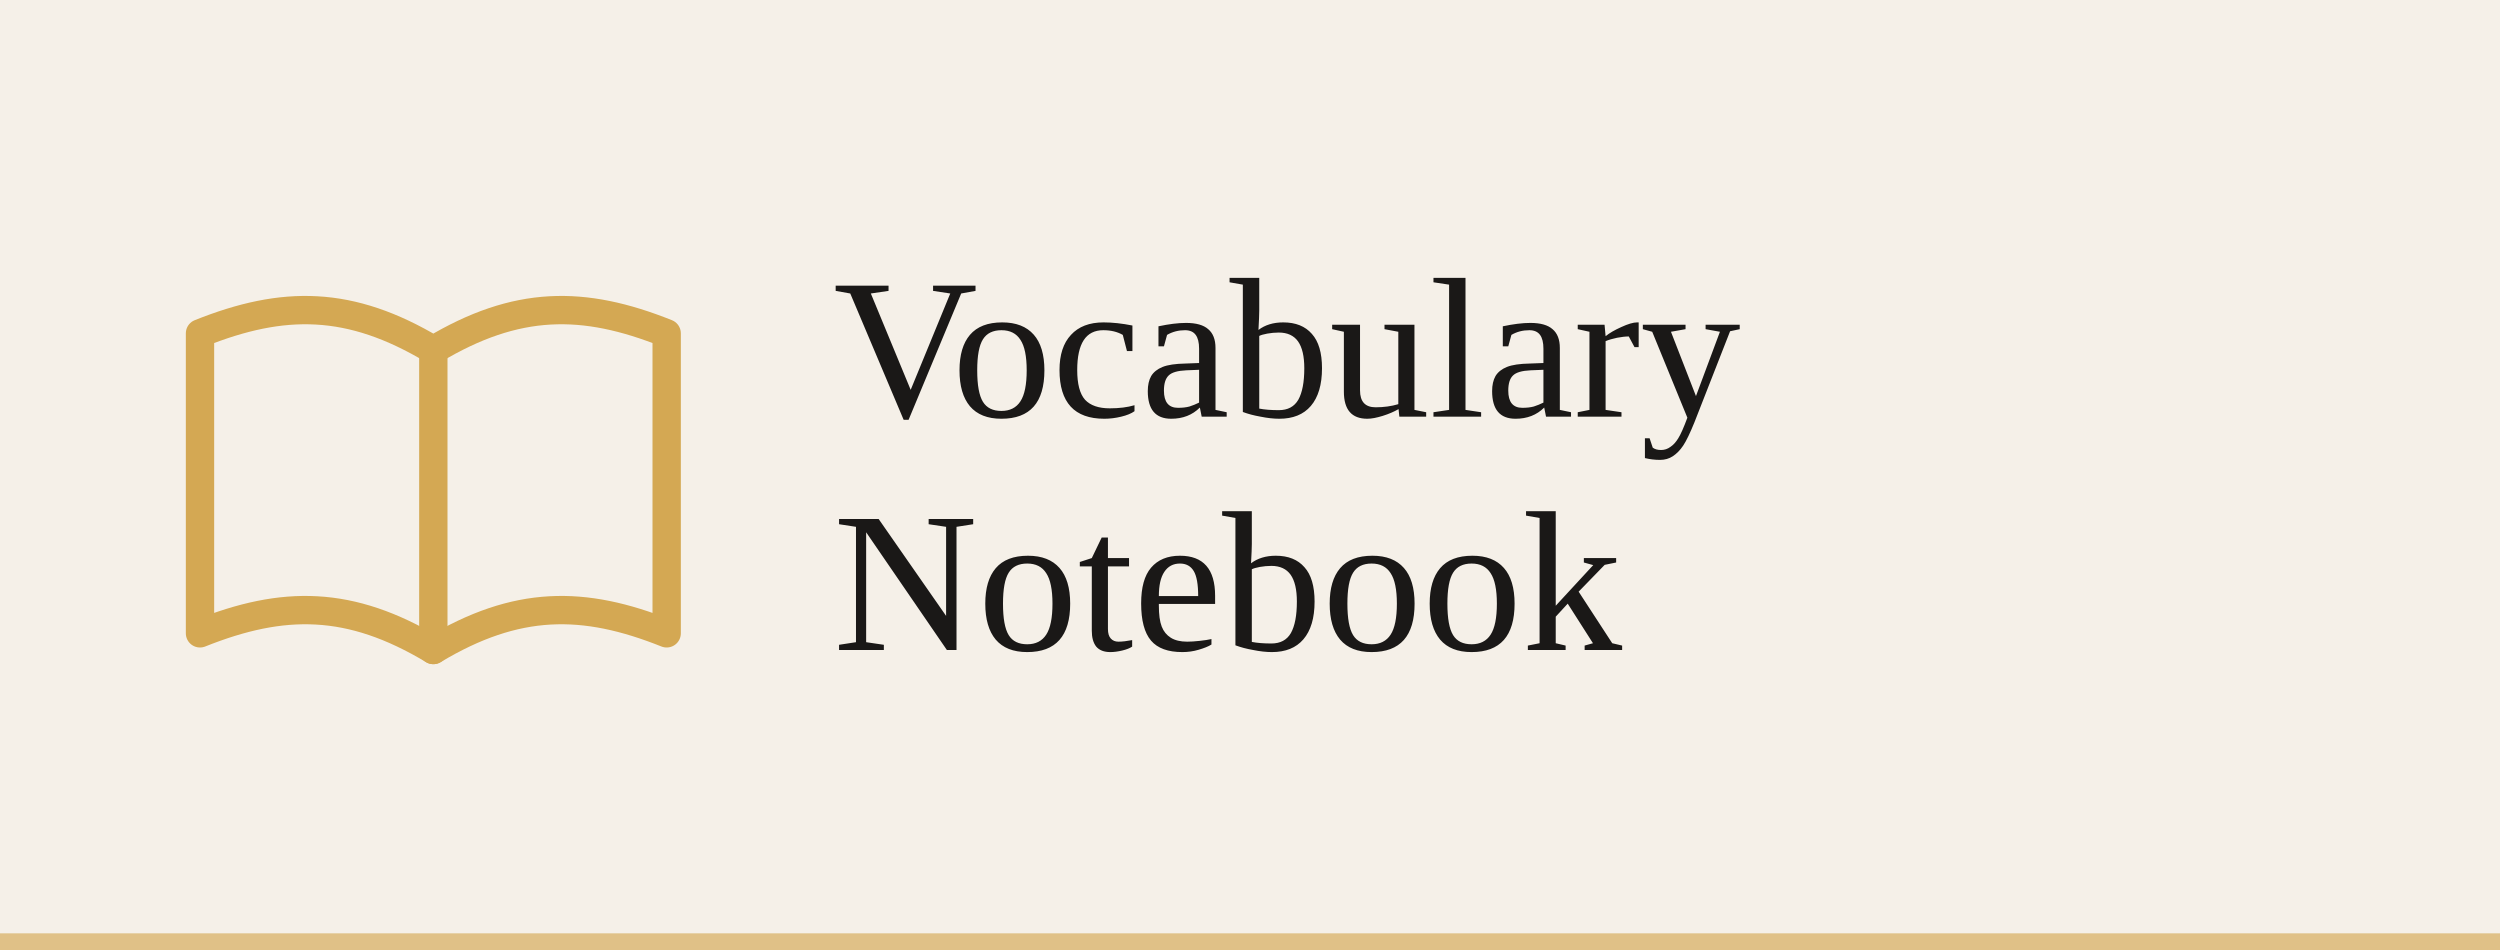
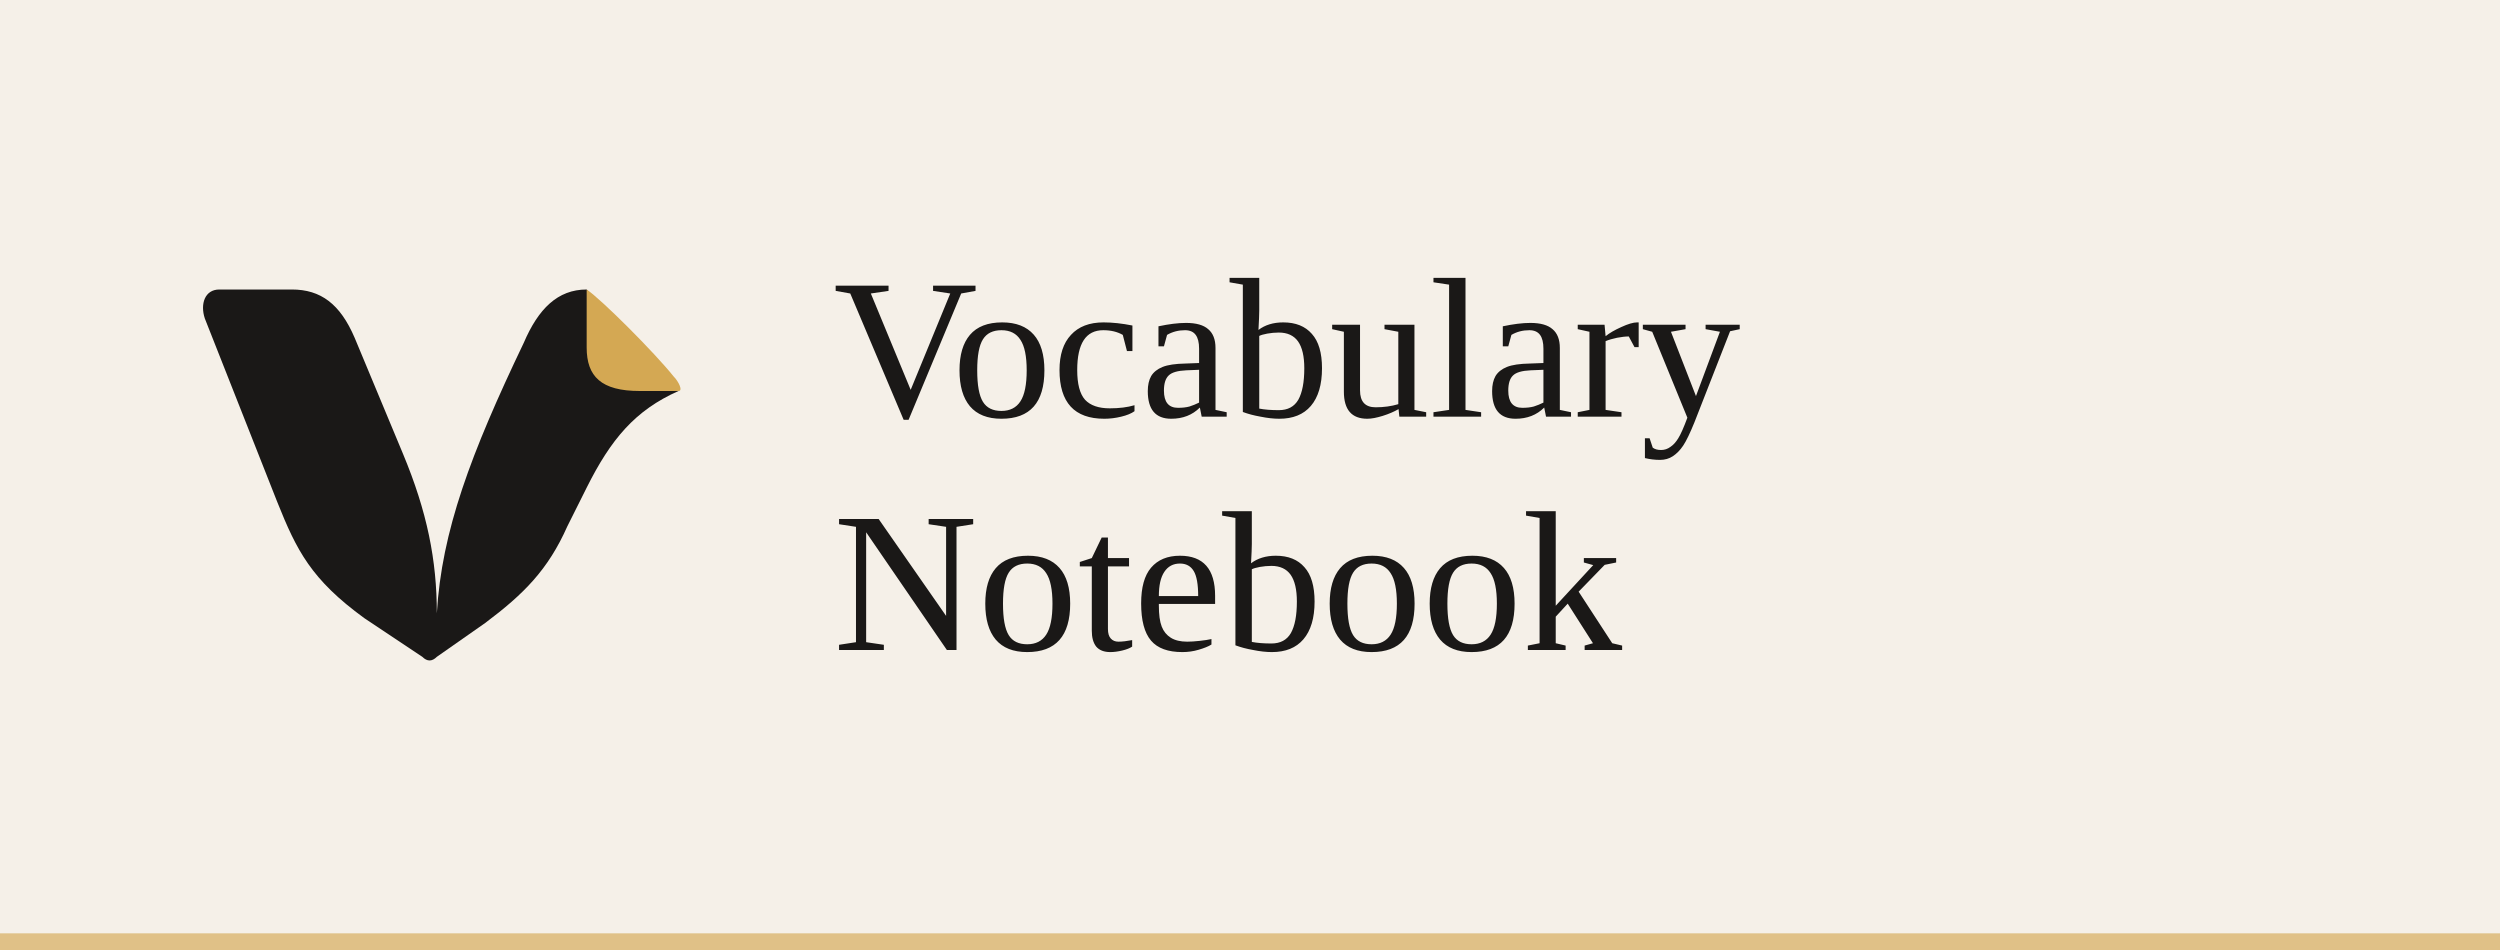
<svg xmlns="http://www.w3.org/2000/svg" width="150" height="57" viewBox="0 0 150 57" fill="none">
  <rect width="150" height="57" fill="#f5f0e8" />
-   <path d="M12 20C17 18 21 18 26 21C31 18 35 18 40 20V38C35 36 31 36 26 39C21 36 17 36 12 38V20Z" stroke="#d4a853" stroke-width="1.7" stroke-linejoin="round" />
-   <path d="M26 21V39" stroke="#d4a853" stroke-width="1.7" stroke-linecap="round" />
+   <g transform="translate(12 16.5) scale(.29)">
+     <path d="M4 3H19C25 3 29 6 32 13L42 37C47 49 49 59 49 70C50 53 56 37 67 14C70 7 74 3 80 3L99 24C90 28 85 34 80 44L76 52C72 61 67 66 59 72L49 79C48 80 47 80 46 79L34 71C23 63 20 57 16 47L1 9C0 6 1 3 4 3Z" fill="#1a1817" />
+     <path d="M80 3C83 5 94 16 98 21C99 22 100 24 99 24H91C83 24 80 21 80 15V3Z" fill="#d4a853" />
+   </g>
  <text x="50" y="25" fill="#1a1817" font-family="Georgia, 'Times New Roman', serif" font-size="12">Vocabulary</text>
  <text x="50" y="39" fill="#1a1817" font-family="Georgia, 'Times New Roman', serif" font-size="12">Notebook</text>
  <path d="M0 56.5H150" stroke="#d4a853" stroke-opacity=".65" />
</svg>
